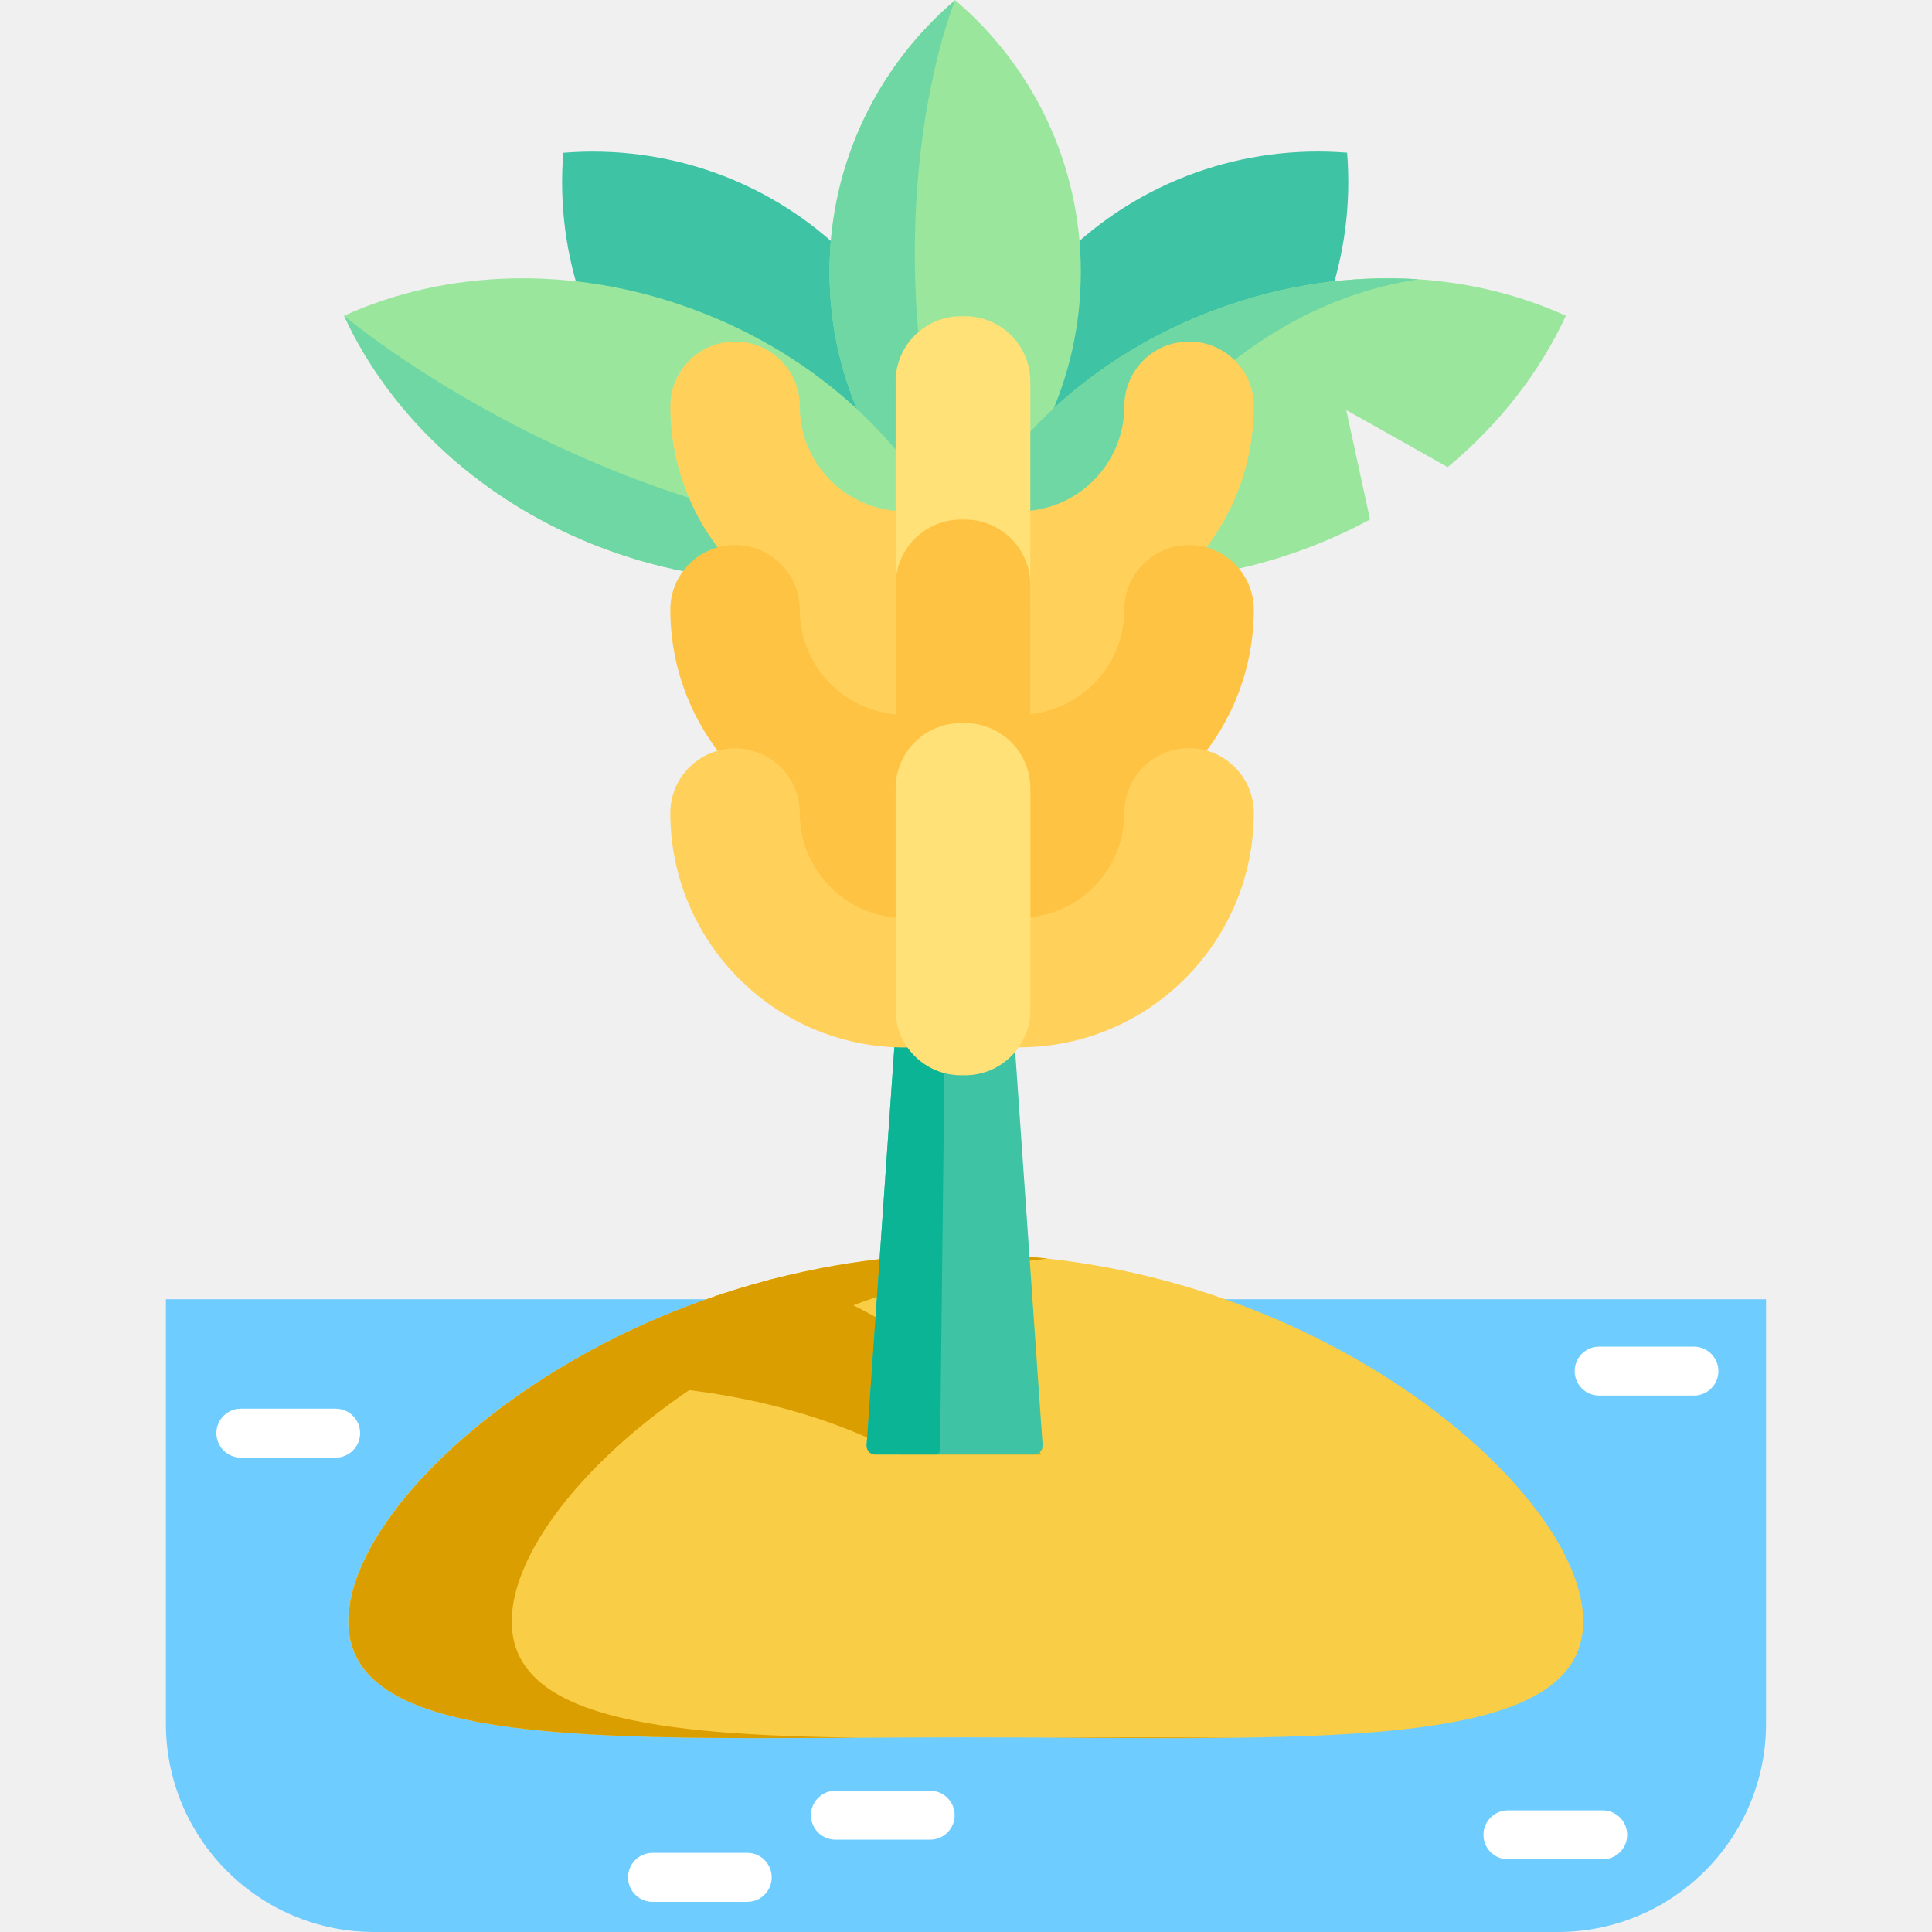
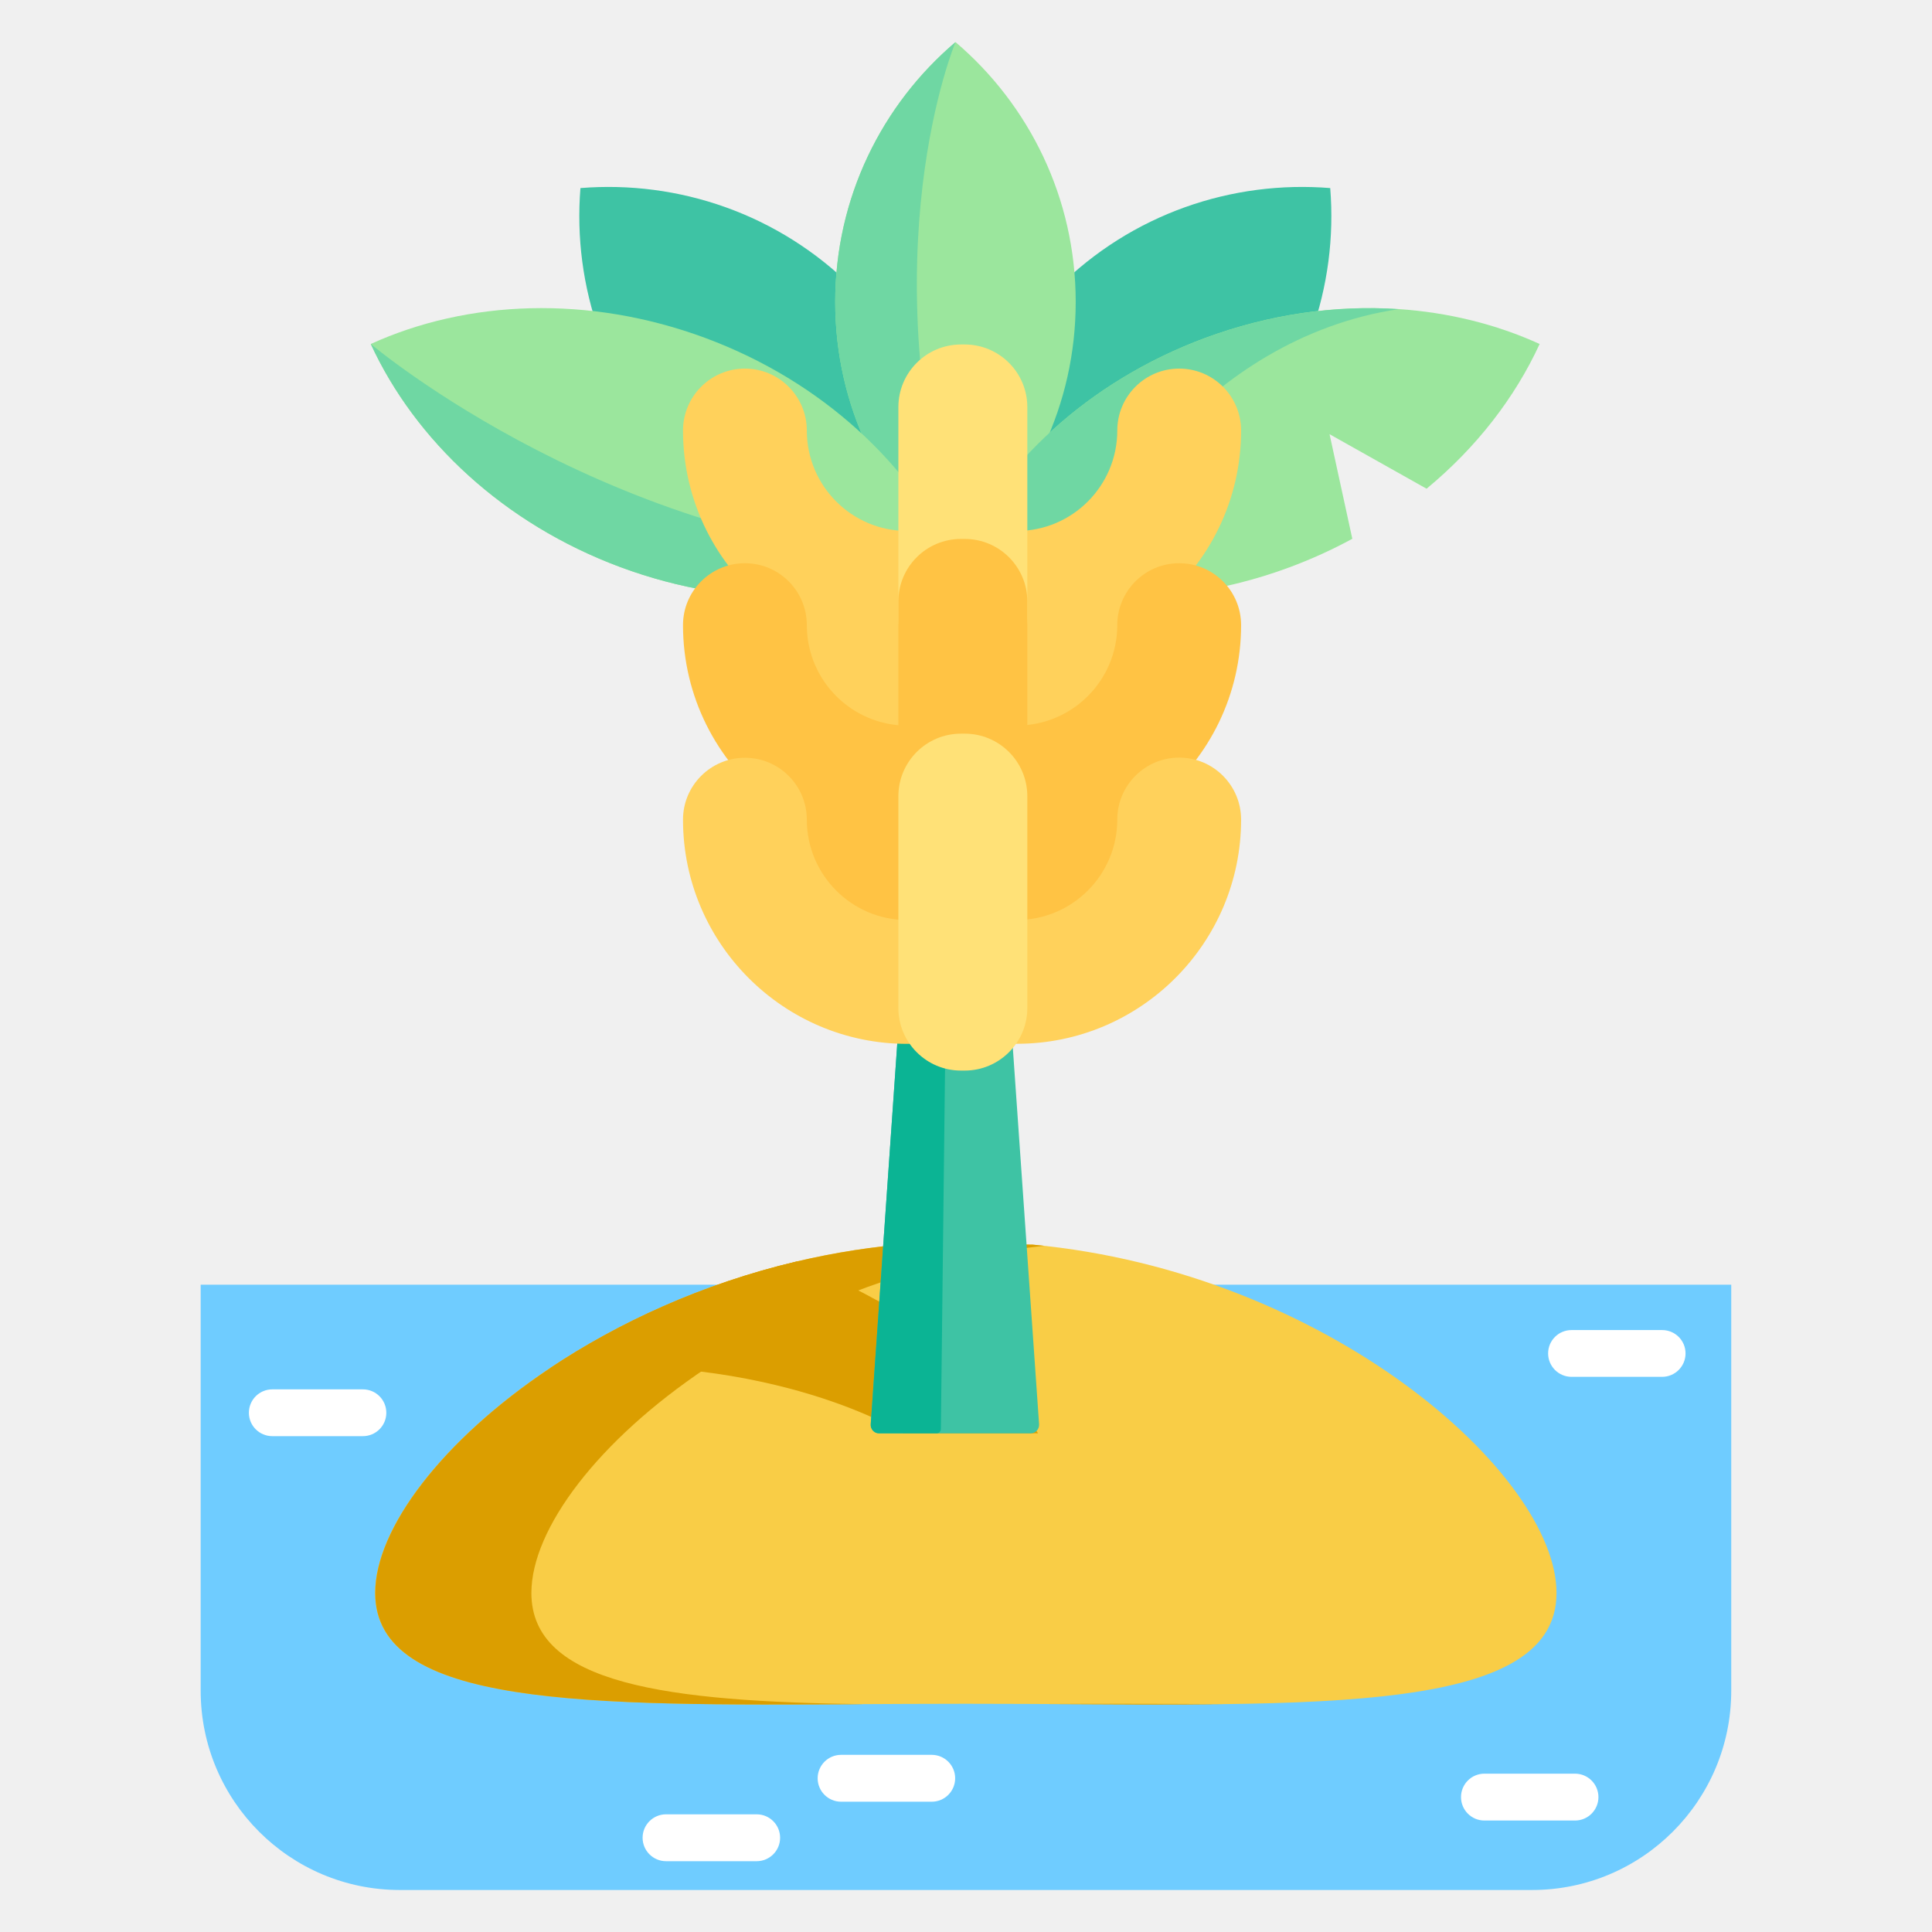
<svg xmlns="http://www.w3.org/2000/svg" width="23" height="23" viewBox="0 0 23 23" fill="none">
-   <path d="M21.024 15.467H1.975V20.52C1.975 21.889 3.085 23 4.455 23H18.544C19.913 23 21.024 21.889 21.024 20.52V15.467Z" fill="#6FCCFF" />
-   <path d="M4.145 19.303C4.145 20.892 7.436 20.683 11.496 20.683C15.557 20.683 18.848 20.892 18.848 19.303C18.848 17.825 15.996 15.309 12.326 14.969L10.851 14.954C10.348 14.99 9.858 15.068 9.389 15.179C8.216 15.456 7.166 15.941 6.319 16.507H6.319C4.976 17.404 4.145 18.505 4.145 19.303Z" fill="#F9CD46" />
-   <path d="M6.092 19.303C6.092 18.505 6.924 17.404 8.267 16.507H8.267C9.114 15.941 10.164 15.456 11.337 15.179C11.704 15.092 12.084 15.025 12.473 14.983C12.425 14.978 12.378 14.973 12.33 14.969L10.855 14.954C10.351 14.99 9.862 15.068 9.393 15.179C8.22 15.456 7.17 15.941 6.323 16.507H6.323C4.98 17.404 4.148 18.505 4.148 19.303C4.148 20.723 6.777 20.707 10.235 20.687C7.783 20.657 6.092 20.442 6.092 19.303Z" fill="#DB9E00" />
-   <path d="M13.443 20.683C13.113 20.683 12.789 20.684 12.471 20.686C13.263 20.69 14.016 20.696 14.709 20.687C14.297 20.685 13.874 20.683 13.443 20.683Z" fill="#DB9E00" />
-   <path d="M6.324 16.507C9.116 16.302 10.72 17.316 10.72 17.316H12.397C11.751 16.357 10.472 15.643 9.394 15.179C8.221 15.456 7.171 15.941 6.324 16.507Z" fill="#DB9E00" />
-   <path d="M19.079 22.135H17.952C17.791 22.135 17.66 22.005 17.66 21.844C17.66 21.683 17.791 21.552 17.952 21.552H19.079C19.24 21.552 19.371 21.683 19.371 21.844C19.371 22.005 19.24 22.135 19.079 22.135Z" fill="white" />
-   <path d="M20.165 16.614H19.038C18.877 16.614 18.746 16.484 18.746 16.323C18.746 16.162 18.877 16.031 19.038 16.031H20.165C20.326 16.031 20.457 16.162 20.457 16.323C20.457 16.484 20.326 16.614 20.165 16.614Z" fill="white" />
-   <path d="M3.995 17.353H2.868C2.707 17.353 2.576 17.222 2.576 17.061C2.576 16.9 2.707 16.77 2.868 16.77H3.995C4.156 16.77 4.287 16.9 4.287 17.061C4.287 17.222 4.156 17.353 3.995 17.353Z" fill="white" />
-   <path d="M8.896 22.641H7.768C7.607 22.641 7.477 22.511 7.477 22.35C7.477 22.189 7.607 22.058 7.768 22.058H8.896C9.057 22.058 9.187 22.189 9.187 22.35C9.187 22.511 9.057 22.641 8.896 22.641Z" fill="white" />
-   <path d="M11.073 21.901H9.946C9.785 21.901 9.654 21.771 9.654 21.61C9.654 21.449 9.785 21.318 9.946 21.318H11.073C11.234 21.318 11.365 21.449 11.365 21.61C11.365 21.771 11.234 21.901 11.073 21.901Z" fill="white" />
-   <mask id="mask0_1110_749" style="mask-type:luminance" maskUnits="userSpaceOnUse" x="2" y="0" width="19" height="18">
-     <path d="M2.713 0.001H20.03V17.318H2.713V0.001Z" fill="white" />
+   <path d="M20.61 15.294H2.389V20.127C2.389 21.438 3.451 22.5 4.761 22.5H18.238C19.548 22.5 20.61 21.438 20.61 20.127V15.294Z" fill="#6FCCFF" />
+   <path d="M4.465 18.964C4.465 20.483 7.613 20.283 11.497 20.283C15.382 20.283 18.53 20.483 18.53 18.964C18.53 17.549 15.802 15.143 12.291 14.817L10.88 14.803C10.398 14.837 9.931 14.912 9.481 15.018C8.359 15.283 7.355 15.747 6.545 16.288H6.545C5.26 17.147 4.465 18.2 4.465 18.964Z" fill="#F9CD46" />
+   <path d="M6.326 18.964C6.326 18.2 7.122 17.147 8.406 16.288H8.406C9.217 15.747 10.221 15.283 11.343 15.018C11.694 14.935 12.057 14.871 12.43 14.831C12.384 14.826 12.339 14.822 12.293 14.817L10.882 14.803C10.4 14.837 9.933 14.912 9.483 15.018C8.361 15.283 7.357 15.747 6.547 16.288H6.547C5.262 17.147 4.467 18.2 4.467 18.964C4.467 20.322 6.982 20.306 10.288 20.288C7.943 20.258 6.326 20.052 6.326 18.964Z" fill="#DB9E00" />
+   <path d="M13.357 20.283C13.042 20.283 12.732 20.284 12.428 20.286C13.186 20.29 13.906 20.296 14.568 20.287C14.175 20.285 13.77 20.283 13.357 20.283Z" fill="#DB9E00" />
+   <path d="M6.549 16.288C9.22 16.093 10.754 17.063 10.754 17.063H12.358C11.74 16.145 10.517 15.462 9.485 15.018C8.363 15.283 7.359 15.747 6.549 16.288Z" fill="#DB9E00" />
+   <path d="M18.75 21.673H17.672C17.517 21.673 17.393 21.548 17.393 21.394C17.393 21.24 17.517 21.115 17.672 21.115H18.75C18.904 21.115 19.029 21.24 19.029 21.394C19.029 21.548 18.904 21.673 18.75 21.673Z" fill="white" />
+   <path d="M19.787 16.391H18.709C18.555 16.391 18.43 16.266 18.43 16.112C18.43 15.958 18.555 15.834 18.709 15.834H19.787C19.941 15.834 20.066 15.958 20.066 16.112C20.066 16.266 19.941 16.391 19.787 16.391Z" fill="white" />
+   <path d="M4.32 17.097H3.242C3.088 17.097 2.963 16.973 2.963 16.819C2.963 16.664 3.088 16.54 3.242 16.54H4.32C4.474 16.54 4.599 16.664 4.599 16.819C4.599 16.973 4.474 17.097 4.32 17.097Z" fill="white" />
+   <path d="M9.008 22.157H7.929C7.775 22.157 7.65 22.032 7.65 21.878C7.65 21.724 7.775 21.599 7.929 21.599H9.008C9.162 21.599 9.287 21.724 9.287 21.878C9.287 22.032 9.162 22.157 9.008 22.157Z" fill="white" />
+   <path d="M11.092 21.449H10.013C9.859 21.449 9.734 21.324 9.734 21.17C9.734 21.016 9.859 20.891 10.013 20.891H11.092C11.246 20.891 11.371 21.016 11.371 21.17C11.371 21.324 11.246 21.449 11.092 21.449Z" fill="white" />
+   <mask id="mask0_1110_749" style="mask-type:luminance" maskUnits="userSpaceOnUse" x="3" y="0" width="17" height="18">
+     <path d="M3.092 0.5H19.657V17.065H3.092V0.5Z" fill="white" />
  </mask>
  <g mask="url(#mask0_1110_749)">
-     <path d="M11.364 2.941C11.334 2.941 11.309 2.964 11.307 2.994L10.317 17.203C10.312 17.265 10.362 17.318 10.425 17.318H12.304C12.367 17.318 12.417 17.265 12.412 17.203L11.422 2.994C11.419 2.964 11.395 2.941 11.364 2.941Z" fill="#3EC3A4" />
-     <path d="M11.356 2.941L11.191 17.262C11.19 17.293 11.165 17.318 11.133 17.318H10.425C10.362 17.318 10.312 17.265 10.317 17.203L11.311 2.941H11.356Z" fill="#0BB494" />
-     <path d="M14.788 5.217C15.719 4.286 16.135 3.035 16.037 1.818C14.82 1.72 13.569 2.136 12.638 3.067C11.707 3.998 11.291 5.249 11.389 6.466C12.606 6.564 13.857 6.148 14.788 5.217Z" fill="#3EC3A4" />
-     <path d="M7.954 5.218C7.023 4.287 6.607 3.036 6.706 1.819C7.923 1.72 9.173 2.136 10.104 3.067C11.035 3.999 11.451 5.249 11.353 6.466C10.136 6.565 8.885 6.149 7.954 5.218Z" fill="#3EC3A4" />
-     <path d="M12.867 3.236C12.867 4.514 12.302 5.66 11.408 6.438C11.396 6.448 11.384 6.459 11.371 6.47C10.456 5.691 9.875 4.531 9.875 3.236C9.875 1.94 10.456 0.78 11.371 0.002C12.287 0.78 12.867 1.94 12.867 3.236Z" fill="#9BE69D" />
-     <path d="M11.408 6.438C11.396 6.448 11.384 6.459 11.371 6.47C10.456 5.691 9.875 4.531 9.875 3.236C9.875 1.94 10.456 0.78 11.371 0.002C11.371 0.002 10.266 2.631 11.408 6.438Z" fill="#6FD7A3" />
-     <path d="M18.641 3.759C18.332 4.429 17.852 5.049 17.234 5.561L16.027 4.882L16.31 6.184C16.064 6.317 15.805 6.435 15.533 6.536C14.678 6.854 13.805 6.962 12.988 6.887C12.411 6.834 11.861 6.689 11.365 6.463C11.917 5.266 13.016 4.228 14.473 3.686C15.28 3.386 16.103 3.273 16.88 3.324C17.507 3.366 18.105 3.515 18.641 3.759Z" fill="#9BE69D" />
-     <path d="M16.882 3.326C14.473 3.687 12.988 5.977 12.988 6.886V6.888C12.411 6.835 11.861 6.69 11.365 6.464C11.917 5.267 13.016 4.229 14.473 3.687C15.28 3.387 16.103 3.274 16.88 3.325L16.882 3.326Z" fill="#6FD7A3" />
-     <path d="M11.372 6.463C10.172 7.01 8.662 7.078 7.204 6.536C5.747 5.995 4.647 4.957 4.096 3.759C5.295 3.213 6.806 3.144 8.263 3.686C9.721 4.228 10.82 5.266 11.372 6.463Z" fill="#9BE69D" />
-     <path d="M11.372 6.463C10.172 7.01 8.662 7.078 7.204 6.536C5.747 5.995 4.647 4.957 4.096 3.759C4.096 3.759 7.204 6.39 11.372 6.463Z" fill="#6FD7A3" />
-     <path d="M10.771 9.273C10.122 9.273 9.049 7.73 9.049 7.031C8.399 6.519 7.98 5.726 7.98 4.836C7.98 4.411 8.325 4.066 8.751 4.066C9.177 4.066 9.521 4.411 9.521 4.836C9.521 5.525 10.082 6.086 10.771 6.086C11.197 6.086 11.541 6.43 11.541 6.856C11.541 7.282 11.197 9.273 10.771 9.273Z" fill="#FFD15B" />
-     <path d="M12.136 9.577C12.806 9.577 14.216 7.957 13.905 6.993C14.528 6.481 14.926 5.704 14.926 4.836C14.926 4.411 14.581 4.066 14.156 4.066C13.73 4.066 13.385 4.411 13.385 4.836C13.385 5.525 12.825 6.086 12.136 6.086C11.71 6.086 11.365 6.431 11.365 6.856C11.365 7.282 11.71 9.577 12.136 9.577Z" fill="#FFD15B" />
-     <path d="M11.488 3.765H11.441C11.011 3.765 10.662 4.114 10.662 4.544V7.179C10.662 7.609 11.011 7.958 11.441 7.958H11.488C11.918 7.958 12.266 7.609 12.266 7.179V4.544C12.266 4.114 11.918 3.765 11.488 3.765Z" fill="#FFE177" />
-     <path d="M10.771 11.695C10.122 11.695 9.049 10.152 9.049 9.453C8.399 8.942 7.98 8.148 7.98 7.258C7.98 6.833 8.325 6.488 8.751 6.488C9.177 6.488 9.521 6.833 9.521 7.258C9.521 7.947 10.082 8.508 10.771 8.508C11.197 8.508 11.541 8.853 11.541 9.278C11.541 9.704 11.197 11.695 10.771 11.695Z" fill="#FFC344" />
-     <path d="M12.136 11.998C12.806 11.998 14.216 10.379 13.905 9.415C14.528 8.903 14.926 8.126 14.926 7.258C14.926 6.833 14.581 6.488 14.156 6.488C13.73 6.488 13.385 6.833 13.385 7.258C13.385 7.947 12.825 8.508 12.136 8.508C11.71 8.508 11.365 8.853 11.365 9.278C11.365 9.704 11.71 11.998 12.136 11.998Z" fill="#FFC344" />
-     <path d="M11.488 6.185H11.441C11.011 6.185 10.662 6.534 10.662 6.964V9.599C10.662 10.029 11.011 10.378 11.441 10.378H11.488C11.918 10.378 12.266 10.029 12.266 9.599V6.964C12.266 6.534 11.918 6.185 11.488 6.185Z" fill="#FFC344" />
-     <path d="M10.771 12.47C9.232 12.47 7.98 11.218 7.98 9.679C7.98 9.254 8.325 8.909 8.751 8.909C9.177 8.909 9.521 9.254 9.521 9.679C9.521 10.368 10.082 10.929 10.771 10.929C11.197 10.929 11.541 11.274 11.541 11.699C11.541 12.125 11.197 12.47 10.771 12.47Z" fill="#FFD15B" />
-     <path d="M12.136 12.468C13.674 12.468 14.926 11.216 14.926 9.678C14.926 9.252 14.581 8.907 14.156 8.907C13.73 8.907 13.385 9.252 13.385 9.678C13.385 10.367 12.825 10.927 12.136 10.927C11.71 10.927 11.365 11.272 11.365 11.698C11.365 12.123 11.71 12.468 12.136 12.468Z" fill="#FFD15B" />
-     <path d="M11.488 8.608H11.441C11.011 8.608 10.662 8.957 10.662 9.387V12.023C10.662 12.453 11.011 12.801 11.441 12.801H11.488C11.918 12.801 12.266 12.453 12.266 12.023V9.387C12.266 8.957 11.918 8.608 11.488 8.608Z" fill="#FFE177" />
+     <path d="M11.368 3.312C11.339 3.312 11.315 3.335 11.313 3.363L10.366 16.955C10.361 17.015 10.409 17.065 10.469 17.065H12.267C12.327 17.065 12.374 17.015 12.37 16.955L11.422 3.363C11.42 3.335 11.396 3.312 11.368 3.312Z" fill="#3EC3A4" />
+     <path d="M11.359 3.312L11.201 17.011C11.201 17.041 11.177 17.065 11.146 17.065H10.469C10.409 17.065 10.361 17.015 10.366 16.955L11.317 3.312H11.359Z" fill="#0BB494" />
+     <path d="M14.642 5.49C15.532 4.599 15.93 3.403 15.836 2.239C14.672 2.145 13.475 2.542 12.585 3.433C11.694 4.324 11.296 5.52 11.39 6.684C12.555 6.778 13.751 6.38 14.642 5.49Z" fill="#3EC3A4" />
+     <path d="M8.104 5.49C7.214 4.6 6.816 3.403 6.91 2.239C8.074 2.145 9.271 2.543 10.161 3.434C11.052 4.324 11.45 5.521 11.356 6.685C10.191 6.779 8.995 6.381 8.104 5.49Z" fill="#3EC3A4" />
+     <path d="M12.806 3.594C12.806 4.817 12.265 5.913 11.41 6.657C11.398 6.668 11.387 6.678 11.375 6.688C10.499 5.943 9.943 4.834 9.943 3.594C9.943 2.355 10.499 1.246 11.375 0.501C12.25 1.246 12.806 2.355 12.806 3.594Z" fill="#9BE69D" />
+     <path d="M11.41 6.657C11.398 6.668 11.387 6.678 11.375 6.688C10.499 5.943 9.943 4.834 9.943 3.594C9.943 2.355 10.499 1.245 11.375 0.501C11.375 0.501 10.317 3.016 11.41 6.657Z" fill="#6FD7A3" />
+     <path d="M18.329 4.095C18.034 4.736 17.575 5.329 16.983 5.818L15.828 5.169L16.099 6.414C15.864 6.542 15.616 6.655 15.356 6.752C14.538 7.056 13.703 7.159 12.921 7.087C12.369 7.036 11.844 6.898 11.369 6.682C11.897 5.536 12.948 4.544 14.342 4.025C15.114 3.739 15.901 3.63 16.644 3.679C17.244 3.719 17.816 3.861 18.329 4.095Z" fill="#9BE69D" />
+     <path d="M16.646 3.681C14.342 4.026 12.921 6.217 12.921 7.086V7.088C12.369 7.037 11.844 6.899 11.369 6.683C11.897 5.537 12.948 4.544 14.342 4.026C15.114 3.74 15.901 3.631 16.644 3.68L16.646 3.681Z" fill="#6FD7A3" />
+     <path d="M11.374 6.682C10.226 7.205 8.782 7.27 7.387 6.752C5.993 6.234 4.942 5.241 4.414 4.095C5.562 3.572 7.006 3.507 8.401 4.025C9.795 4.544 10.846 5.537 11.374 6.682Z" fill="#9BE69D" />
+     <path d="M11.374 6.682C10.226 7.205 8.782 7.27 7.387 6.752C5.993 6.234 4.942 5.241 4.414 4.095C4.414 4.095 7.387 6.612 11.374 6.682Z" fill="#6FD7A3" />
+     <path d="M10.8 9.37C10.179 9.37 9.153 7.893 9.153 7.225C8.531 6.736 8.131 5.976 8.131 5.126C8.131 4.718 8.461 4.388 8.868 4.388C9.275 4.388 9.605 4.718 9.605 5.126C9.605 5.785 10.141 6.321 10.8 6.321C11.207 6.321 11.537 6.651 11.537 7.058C11.537 7.465 11.207 9.37 10.8 9.37Z" fill="#FFD15B" />
+     <path d="M12.106 9.66C12.748 9.66 14.097 8.11 13.798 7.188C14.395 6.698 14.775 5.956 14.775 5.125C14.775 4.718 14.445 4.388 14.038 4.388C13.631 4.388 13.301 4.718 13.301 5.125C13.301 5.784 12.765 6.321 12.106 6.321C11.699 6.321 11.369 6.651 11.369 7.058C11.369 7.465 11.699 9.66 12.106 9.66Z" fill="#FFD15B" />
+     <path d="M11.485 4.101H11.44C11.029 4.101 10.695 4.435 10.695 4.846V7.367C10.695 7.778 11.029 8.112 11.44 8.112H11.485C11.896 8.112 12.23 7.778 12.23 7.367V4.846C12.23 4.435 11.896 4.101 11.485 4.101Z" fill="#FFE177" />
+     <path d="M10.8 11.687C10.179 11.687 9.153 10.21 9.153 9.542C8.531 9.053 8.131 8.293 8.131 7.442C8.131 7.035 8.461 6.705 8.868 6.705C9.275 6.705 9.605 7.035 9.605 7.442C9.605 8.101 10.141 8.638 10.8 8.638C11.207 8.638 11.537 8.968 11.537 9.375C11.537 9.782 11.207 11.687 10.8 11.687Z" fill="#FFC344" />
+     <path d="M12.106 11.977C12.748 11.977 14.097 10.427 13.798 9.505C14.395 9.015 14.775 8.273 14.775 7.442C14.775 7.035 14.445 6.705 14.038 6.705C13.631 6.705 13.301 7.035 13.301 7.442C13.301 8.101 12.765 8.637 12.106 8.637C11.699 8.637 11.369 8.967 11.369 9.375C11.369 9.782 11.699 11.977 12.106 11.977Z" fill="#FFC344" />
+     <path d="M11.485 6.416H11.44C11.029 6.416 10.695 6.749 10.695 7.16V9.682C10.695 10.093 11.029 10.426 11.44 10.426H11.485C11.896 10.426 12.23 10.093 12.23 9.682V7.16C12.23 6.749 11.896 6.416 11.485 6.416Z" fill="#FFC344" />
+     <path d="M10.8 12.427C9.328 12.427 8.131 11.23 8.131 9.758C8.131 9.351 8.461 9.021 8.868 9.021C9.275 9.021 9.605 9.351 9.605 9.758C9.605 10.417 10.141 10.953 10.8 10.953C11.207 10.953 11.537 11.283 11.537 11.69C11.537 12.097 11.207 12.427 10.8 12.427Z" fill="#FFD15B" />
+     <path d="M12.106 12.426C13.578 12.426 14.775 11.228 14.775 9.757C14.775 9.35 14.445 9.019 14.038 9.019C13.631 9.019 13.301 9.35 13.301 9.757C13.301 10.416 12.765 10.952 12.106 10.952C11.699 10.952 11.369 11.282 11.369 11.689C11.369 12.096 11.699 12.426 12.106 12.426Z" fill="#FFD15B" />
+     <path d="M11.485 8.734H11.44C11.029 8.734 10.695 9.067 10.695 9.479V12C10.695 12.411 11.029 12.745 11.44 12.745H11.485C11.896 12.745 12.23 12.411 12.23 12V9.479C12.23 9.067 11.896 8.734 11.485 8.734Z" fill="#FFE177" />
  </g>
</svg>
